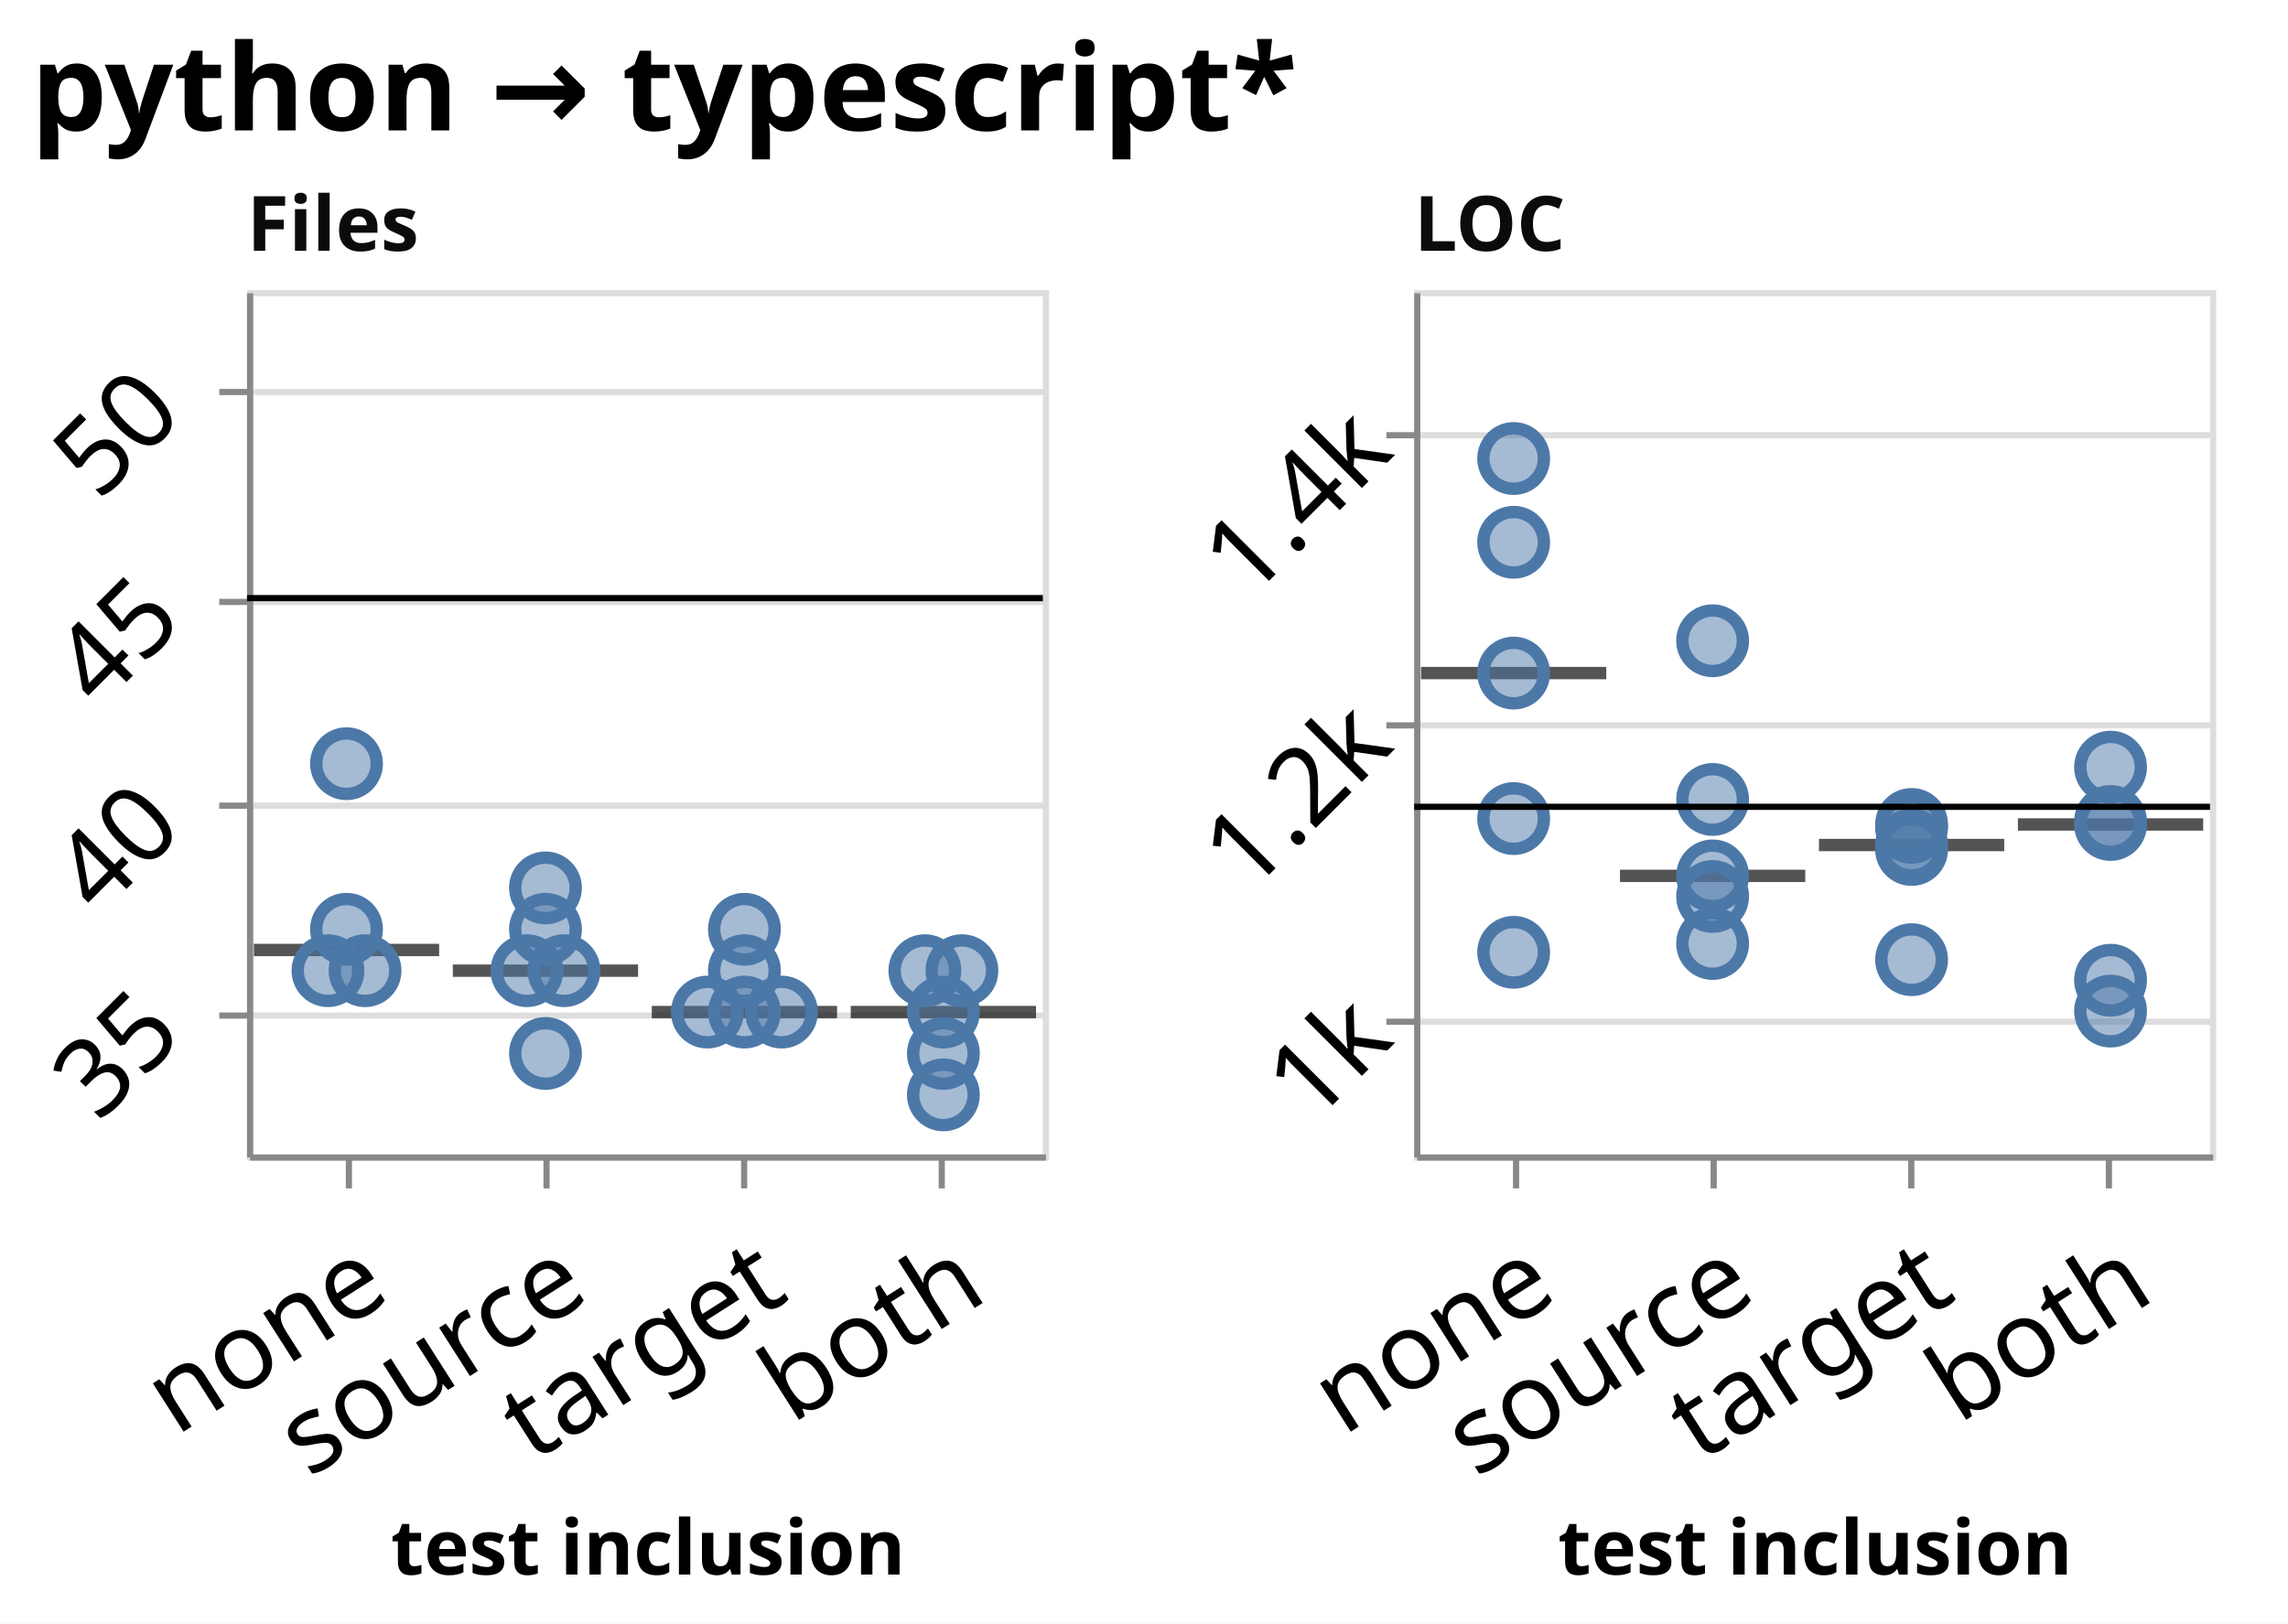
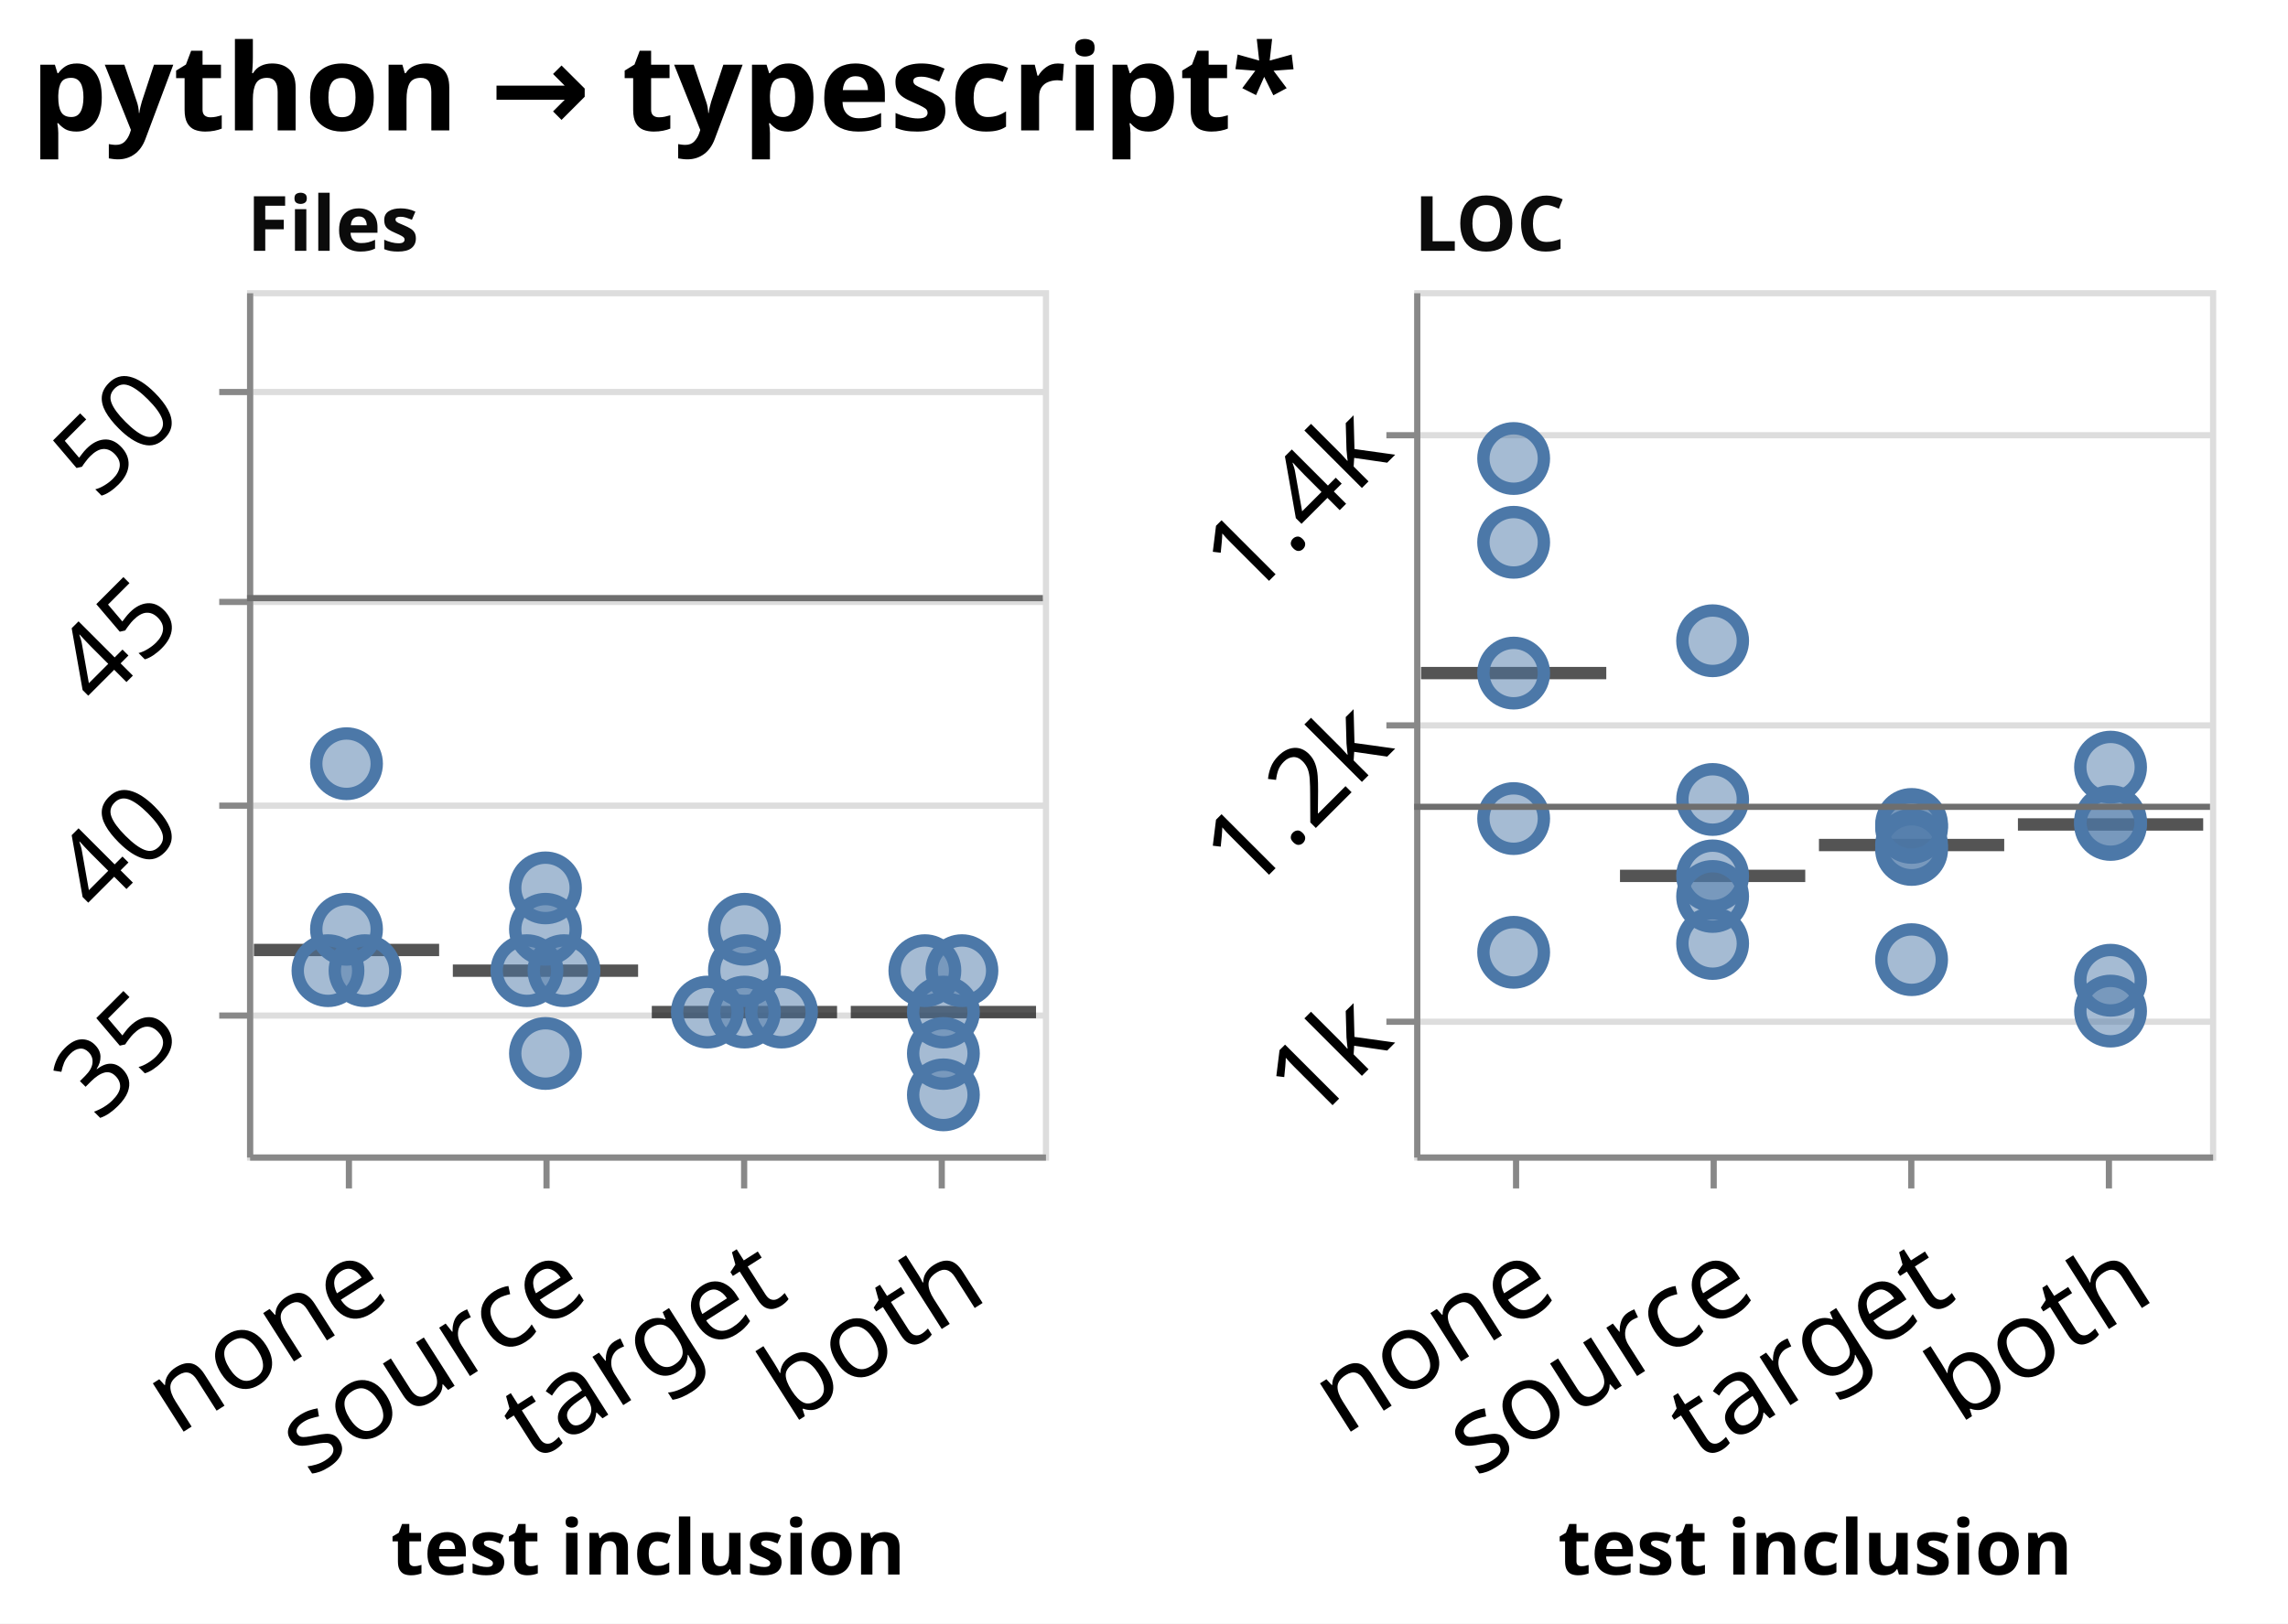
<svg xmlns="http://www.w3.org/2000/svg" version="1.1" class="marks" width="370.5" height="263" viewBox="0 0 370.5 263">
  <rect width="370.5" height="263" fill="white" />
  <g fill="none" stroke-miterlimit="10" transform="translate(40,47)">
    <g class="mark-group role-frame root" role="graphics-object" aria-roledescription="group mark container">
      <g transform="translate(0,0)">
        <path class="background" aria-hidden="true" d="M0,0h0v0h0Z" />
        <g>
          <g class="mark-group role-scope concat_0_group" role="graphics-object" aria-roledescription="group mark container">
            <g transform="translate(0,0)">
              <path class="background" aria-hidden="true" d="M0.5,0.5h128.875v140h-128.875Z" stroke="#ddd" />
              <g>
                <g class="mark-group role-axis" aria-hidden="true">
                  <g transform="translate(0.5,0.5)">
                    <path class="background" aria-hidden="true" d="M0,0h0v0h0Z" pointer-events="none" />
                    <g>
                      <g class="mark-rule role-axis-grid" pointer-events="none">
                        <line transform="translate(0,117)" x2="128.875" y2="0" stroke="#ddd" stroke-width="1" opacity="1" />
                        <line transform="translate(0,83)" x2="128.875" y2="0" stroke="#ddd" stroke-width="1" opacity="1" />
                        <line transform="translate(0,50)" x2="128.875" y2="0" stroke="#ddd" stroke-width="1" opacity="1" />
                        <line transform="translate(0,16)" x2="128.875" y2="0" stroke="#ddd" stroke-width="1" opacity="1" />
                      </g>
                    </g>
                    <path class="foreground" aria-hidden="true" d="" pointer-events="none" display="none" />
                  </g>
                </g>
                <g class="mark-group role-axis" role="graphics-symbol" aria-roledescription="axis" aria-label="X-axis titled 'test inclusion' for a discrete scale with 4 values: no tests, source tests, target tests, both tests">
                  <g transform="translate(0.5,140.5)">
                    <path class="background" aria-hidden="true" d="M0,0h0v0h0Z" pointer-events="none" />
                    <g>
                      <g class="mark-rule role-axis-tick" pointer-events="none">
                        <line transform="translate(16,0)" x2="0" y2="5" stroke="#888" stroke-width="1" opacity="1" />
                        <line transform="translate(48,0)" x2="0" y2="5" stroke="#888" stroke-width="1" opacity="1" />
                        <line transform="translate(80,0)" x2="0" y2="5" stroke="#888" stroke-width="1" opacity="1" />
                        <line transform="translate(112,0)" x2="0" y2="5" stroke="#888" stroke-width="1" opacity="1" />
                      </g>
                      <g class="mark-text role-axis-label" pointer-events="none">
                        <text text-anchor="end" transform="translate(15.60938,11) rotate(327.5) translate(0,14)" font-family="sans-serif" font-size="17.32px" fill="#000" opacity="1">none</text>
                        <text text-anchor="end" transform="translate(47.82812,11) rotate(327.5) translate(0,14)" font-family="sans-serif" font-size="17.32px" fill="#000" opacity="1">source</text>
                        <text text-anchor="end" transform="translate(80.04688,11) rotate(327.5) translate(0,14)" font-family="sans-serif" font-size="17.32px" fill="#000" opacity="1">target</text>
                        <text text-anchor="end" transform="translate(112.2656,11) rotate(327.5) translate(0,14)" font-family="sans-serif" font-size="17.32px" fill="#000" opacity="1">both</text>
                      </g>
                      <g class="mark-rule role-axis-domain" pointer-events="none">
                        <line transform="translate(0,0)" x2="128.875" y2="0" stroke="#888" stroke-width="1" opacity="1" />
                      </g>
                      <g class="mark-text role-axis-title" pointer-events="none">
                        <text text-anchor="middle" transform="translate(64.4375,67.53926)" font-family="sans-serif" font-size="12.375px" font-weight="bold" fill="#000" opacity="1">test inclusion</text>
                      </g>
                    </g>
                    <path class="foreground" aria-hidden="true" d="" pointer-events="none" display="none" />
                  </g>
                </g>
                <g class="mark-group role-axis" role="graphics-symbol" aria-roledescription="axis" aria-label="Y-axis for a linear scale with values from 32 to 52">
                  <g transform="translate(0.5,0.5)">
                    <path class="background" aria-hidden="true" d="M0,0h0v0h0Z" pointer-events="none" />
                    <g>
                      <g class="mark-rule role-axis-tick" pointer-events="none">
                        <line transform="translate(0,117)" x2="-5" y2="0" stroke="#888" stroke-width="1" opacity="1" />
                        <line transform="translate(0,83)" x2="-5" y2="0" stroke="#888" stroke-width="1" opacity="1" />
                        <line transform="translate(0,50)" x2="-5" y2="0" stroke="#888" stroke-width="1" opacity="1" />
                        <line transform="translate(0,16)" x2="-5" y2="0" stroke="#888" stroke-width="1" opacity="1" />
                      </g>
                      <g class="mark-text role-axis-label" pointer-events="none">
                        <text text-anchor="end" transform="translate(-14,116.9349) rotate(-45) translate(0,5)" font-family="sans-serif" font-size="17.32px" fill="#000" opacity="1">35</text>
                        <text text-anchor="end" transform="translate(-14,83.40996) rotate(-45) translate(0,5)" font-family="sans-serif" font-size="17.32px" fill="#000" opacity="1">40</text>
                        <text text-anchor="end" transform="translate(-14,49.88506) rotate(-45) translate(0,5)" font-family="sans-serif" font-size="17.32px" fill="#000" opacity="1">45</text>
                        <text text-anchor="end" transform="translate(-14,16.36015) rotate(-45) translate(0,5)" font-family="sans-serif" font-size="17.32px" fill="#000" opacity="1">50</text>
                      </g>
                      <g class="mark-rule role-axis-domain" pointer-events="none">
                        <line transform="translate(0,140)" x2="0" y2="-140" stroke="#888" stroke-width="1" opacity="1" />
                      </g>
                    </g>
                    <path class="foreground" aria-hidden="true" d="" pointer-events="none" display="none" />
                  </g>
                </g>
                <g class="mark-rect role-mark concat_0_layer_0_marks" role="graphics-object" aria-roledescription="rect mark container">
                  <path aria-label="test inclusion: no tests; Median of value: 36.5" role="graphics-symbol" aria-roledescription="tick" d="M1.109,105.877h30v2h-30Z" fill="#0b0b0b" opacity="0.7" />
                  <path aria-label="test inclusion: source tests; Median of value: 36" role="graphics-symbol" aria-roledescription="tick" d="M33.328,109.23h30v2h-30Z" fill="#0b0b0b" opacity="0.7" />
                  <path aria-label="test inclusion: target tests; Median of value: 35" role="graphics-symbol" aria-roledescription="tick" d="M65.547,115.935h30v2h-30Z" fill="#0b0b0b" opacity="0.7" />
                  <path aria-label="test inclusion: both tests; Median of value: 35" role="graphics-symbol" aria-roledescription="tick" d="M97.766,115.935h30v2h-30Z" fill="#0b0b0b" opacity="0.7" />
                </g>
                <g class="mark-symbol role-mark concat_0_layer_1_marks" role="graphics-object" aria-roledescription="symbol mark container">
                  <path aria-label="test inclusion: no tests; value: 36; nudge: −0.5" role="graphics-symbol" aria-roledescription="point" transform="translate(13.10938,110.2299)" d="M4.899,0A4.899,4.899,0,1,1,-4.899,0A4.899,4.899,0,1,1,4.899,0" fill="#4c78a8" fill-opacity="0.5" stroke="#4c78a8" stroke-opacity="1" stroke-width="2" />
                  <path aria-label="test inclusion: no tests; value: 36; nudge: 0.5" role="graphics-symbol" aria-roledescription="point" transform="translate(19.10938,110.2299)" d="M4.899,0A4.899,4.899,0,1,1,-4.899,0A4.899,4.899,0,1,1,4.899,0" fill="#4c78a8" fill-opacity="0.5" stroke="#4c78a8" stroke-opacity="1" stroke-width="2" />
                  <path aria-label="test inclusion: no tests; value: 41; nudge: 0" role="graphics-symbol" aria-roledescription="point" transform="translate(16.10938,76.70498)" d="M4.899,0A4.899,4.899,0,1,1,-4.899,0A4.899,4.899,0,1,1,4.899,0" fill="#4c78a8" fill-opacity="0.5" stroke="#4c78a8" stroke-opacity="1" stroke-width="2" />
                  <path aria-label="test inclusion: no tests; value: 37; nudge: 0" role="graphics-symbol" aria-roledescription="point" transform="translate(16.10938,103.5249)" d="M4.899,0A4.899,4.899,0,1,1,-4.899,0A4.899,4.899,0,1,1,4.899,0" fill="#4c78a8" fill-opacity="0.5" stroke="#4c78a8" stroke-opacity="1" stroke-width="2" />
                  <path aria-label="test inclusion: source tests; value: 36; nudge: −0.5" role="graphics-symbol" aria-roledescription="point" transform="translate(45.32812,110.2299)" d="M4.899,0A4.899,4.899,0,1,1,-4.899,0A4.899,4.899,0,1,1,4.899,0" fill="#4c78a8" fill-opacity="0.5" stroke="#4c78a8" stroke-opacity="1" stroke-width="2" />
                  <path aria-label="test inclusion: source tests; value: 36; nudge: 0.5" role="graphics-symbol" aria-roledescription="point" transform="translate(51.32812,110.2299)" d="M4.899,0A4.899,4.899,0,1,1,-4.899,0A4.899,4.899,0,1,1,4.899,0" fill="#4c78a8" fill-opacity="0.5" stroke="#4c78a8" stroke-opacity="1" stroke-width="2" />
                  <path aria-label="test inclusion: source tests; value: 38; nudge: 0" role="graphics-symbol" aria-roledescription="point" transform="translate(48.32812,96.81992)" d="M4.899,0A4.899,4.899,0,1,1,-4.899,0A4.899,4.899,0,1,1,4.899,0" fill="#4c78a8" fill-opacity="0.5" stroke="#4c78a8" stroke-opacity="1" stroke-width="2" />
                  <path aria-label="test inclusion: source tests; value: 34; nudge: 0" role="graphics-symbol" aria-roledescription="point" transform="translate(48.32812,123.6398)" d="M4.899,0A4.899,4.899,0,1,1,-4.899,0A4.899,4.899,0,1,1,4.899,0" fill="#4c78a8" fill-opacity="0.5" stroke="#4c78a8" stroke-opacity="1" stroke-width="2" />
                  <path aria-label="test inclusion: source tests; value: 37; nudge: 0" role="graphics-symbol" aria-roledescription="point" transform="translate(48.32812,103.5249)" d="M4.899,0A4.899,4.899,0,1,1,-4.899,0A4.899,4.899,0,1,1,4.899,0" fill="#4c78a8" fill-opacity="0.5" stroke="#4c78a8" stroke-opacity="1" stroke-width="2" />
                  <path aria-label="test inclusion: target tests; value: 35; nudge: −1" role="graphics-symbol" aria-roledescription="point" transform="translate(74.54688,116.9349)" d="M4.899,0A4.899,4.899,0,1,1,-4.899,0A4.899,4.899,0,1,1,4.899,0" fill="#4c78a8" fill-opacity="0.5" stroke="#4c78a8" stroke-opacity="1" stroke-width="2" />
                  <path aria-label="test inclusion: target tests; value: 35; nudge: 0" role="graphics-symbol" aria-roledescription="point" transform="translate(80.54688,116.9349)" d="M4.899,0A4.899,4.899,0,1,1,-4.899,0A4.899,4.899,0,1,1,4.899,0" fill="#4c78a8" fill-opacity="0.5" stroke="#4c78a8" stroke-opacity="1" stroke-width="2" />
                  <path aria-label="test inclusion: target tests; value: 35; nudge: 1" role="graphics-symbol" aria-roledescription="point" transform="translate(86.54688,116.9349)" d="M4.899,0A4.899,4.899,0,1,1,-4.899,0A4.899,4.899,0,1,1,4.899,0" fill="#4c78a8" fill-opacity="0.5" stroke="#4c78a8" stroke-opacity="1" stroke-width="2" />
                  <path aria-label="test inclusion: target tests; value: 36; nudge: 0" role="graphics-symbol" aria-roledescription="point" transform="translate(80.54688,110.2299)" d="M4.899,0A4.899,4.899,0,1,1,-4.899,0A4.899,4.899,0,1,1,4.899,0" fill="#4c78a8" fill-opacity="0.5" stroke="#4c78a8" stroke-opacity="1" stroke-width="2" />
                  <path aria-label="test inclusion: target tests; value: 37; nudge: 0" role="graphics-symbol" aria-roledescription="point" transform="translate(80.54688,103.5249)" d="M4.899,0A4.899,4.899,0,1,1,-4.899,0A4.899,4.899,0,1,1,4.899,0" fill="#4c78a8" fill-opacity="0.5" stroke="#4c78a8" stroke-opacity="1" stroke-width="2" />
                  <path aria-label="test inclusion: both tests; value: 33; nudge: 0" role="graphics-symbol" aria-roledescription="point" transform="translate(112.7656,130.3448)" d="M4.899,0A4.899,4.899,0,1,1,-4.899,0A4.899,4.899,0,1,1,4.899,0" fill="#4c78a8" fill-opacity="0.5" stroke="#4c78a8" stroke-opacity="1" stroke-width="2" />
                  <path aria-label="test inclusion: both tests; value: 36; nudge: −0.5" role="graphics-symbol" aria-roledescription="point" transform="translate(109.7656,110.2299)" d="M4.899,0A4.899,4.899,0,1,1,-4.899,0A4.899,4.899,0,1,1,4.899,0" fill="#4c78a8" fill-opacity="0.5" stroke="#4c78a8" stroke-opacity="1" stroke-width="2" />
                  <path aria-label="test inclusion: both tests; value: 36; nudge: 0.5" role="graphics-symbol" aria-roledescription="point" transform="translate(115.7656,110.2299)" d="M4.899,0A4.899,4.899,0,1,1,-4.899,0A4.899,4.899,0,1,1,4.899,0" fill="#4c78a8" fill-opacity="0.5" stroke="#4c78a8" stroke-opacity="1" stroke-width="2" />
                  <path aria-label="test inclusion: both tests; value: 34; nudge: 0" role="graphics-symbol" aria-roledescription="point" transform="translate(112.7656,123.6398)" d="M4.899,0A4.899,4.899,0,1,1,-4.899,0A4.899,4.899,0,1,1,4.899,0" fill="#4c78a8" fill-opacity="0.5" stroke="#4c78a8" stroke-opacity="1" stroke-width="2" />
                  <path aria-label="test inclusion: both tests; value: 35; nudge: 0" role="graphics-symbol" aria-roledescription="point" transform="translate(112.7656,116.9349)" d="M4.899,0A4.899,4.899,0,1,1,-4.899,0A4.899,4.899,0,1,1,4.899,0" fill="#4c78a8" fill-opacity="0.5" stroke="#4c78a8" stroke-opacity="1" stroke-width="2" />
                </g>
                <g class="mark-rule role-mark concat_0_layer_2_marks" role="graphics-object" aria-roledescription="rule mark container">
-                   <line aria-label="Median of reference: 45" role="graphics-symbol" aria-roledescription="rule mark" transform="translate(128.875,49.88506)" x2="-128.875" y2="0" stroke="black" />
+                   <line aria-label="Median of reference: 45" role="graphics-symbol" aria-roledescription="rule mark" transform="translate(128.875,49.88506)" x2="-128.875" y2="0" stroke="#6e6e6e" />
                </g>
                <g class="mark-group role-title">
                  <g transform="translate(-33.98646,-16.375)">
                    <path class="background" aria-hidden="true" d="M0,0h0v0h0Z" pointer-events="none" />
                    <g>
                      <g class="mark-text role-title-text" role="graphics-symbol" aria-roledescription="title" aria-label="Title text 'Files'" pointer-events="none">
                        <text text-anchor="start" transform="translate(33.98646,10)" font-family="sans-serif" font-size="12.375px" font-weight="bold" fill="#0b0b0b" opacity="1">Files</text>
                      </g>
                    </g>
                    <path class="foreground" aria-hidden="true" d="" pointer-events="none" display="none" />
                  </g>
                </g>
              </g>
              <path class="foreground" aria-hidden="true" d="" display="none" />
            </g>
          </g>
          <g class="mark-group role-scope concat_1_group" role="graphics-object" aria-roledescription="group mark container">
            <g transform="translate(189,0)">
              <path class="background" aria-hidden="true" d="M0.5,0.5h128.875v140h-128.875Z" stroke="#ddd" />
              <g>
                <g class="mark-group role-axis" aria-hidden="true">
                  <g transform="translate(0.5,0.5)">
                    <path class="background" aria-hidden="true" d="M0,0h0v0h0Z" pointer-events="none" />
                    <g>
                      <g class="mark-rule role-axis-grid" pointer-events="none">
                        <line transform="translate(0,118)" x2="128.875" y2="0" stroke="#ddd" stroke-width="1" opacity="1" />
                        <line transform="translate(0,70)" x2="128.875" y2="0" stroke="#ddd" stroke-width="1" opacity="1" />
                        <line transform="translate(0,23)" x2="128.875" y2="0" stroke="#ddd" stroke-width="1" opacity="1" />
                      </g>
                    </g>
                    <path class="foreground" aria-hidden="true" d="" pointer-events="none" display="none" />
                  </g>
                </g>
                <g class="mark-group role-axis" role="graphics-symbol" aria-roledescription="axis" aria-label="X-axis titled 'test inclusion' for a discrete scale with 4 values: no tests, source tests, target tests, both tests">
                  <g transform="translate(0.5,140.5)">
                    <path class="background" aria-hidden="true" d="M0,0h0v0h0Z" pointer-events="none" />
                    <g>
                      <g class="mark-rule role-axis-tick" pointer-events="none">
                        <line transform="translate(16,0)" x2="0" y2="5" stroke="#888" stroke-width="1" opacity="1" />
                        <line transform="translate(48,0)" x2="0" y2="5" stroke="#888" stroke-width="1" opacity="1" />
                        <line transform="translate(80,0)" x2="0" y2="5" stroke="#888" stroke-width="1" opacity="1" />
                        <line transform="translate(112,0)" x2="0" y2="5" stroke="#888" stroke-width="1" opacity="1" />
                      </g>
                      <g class="mark-text role-axis-label" pointer-events="none">
                        <text text-anchor="end" transform="translate(15.60938,11) rotate(327.5) translate(0,14)" font-family="sans-serif" font-size="17.32px" fill="#000" opacity="1">none</text>
                        <text text-anchor="end" transform="translate(47.82812,11) rotate(327.5) translate(0,14)" font-family="sans-serif" font-size="17.32px" fill="#000" opacity="1">source</text>
                        <text text-anchor="end" transform="translate(80.04688,11) rotate(327.5) translate(0,14)" font-family="sans-serif" font-size="17.32px" fill="#000" opacity="1">target</text>
                        <text text-anchor="end" transform="translate(112.2656,11) rotate(327.5) translate(0,14)" font-family="sans-serif" font-size="17.32px" fill="#000" opacity="1">both</text>
                      </g>
                      <g class="mark-rule role-axis-domain" pointer-events="none">
                        <line transform="translate(0,0)" x2="128.875" y2="0" stroke="#888" stroke-width="1" opacity="1" />
                      </g>
                      <g class="mark-text role-axis-title" pointer-events="none">
                        <text text-anchor="middle" transform="translate(64.4375,67.53926)" font-family="sans-serif" font-size="12.375px" font-weight="bold" fill="#000" opacity="1">test inclusion</text>
                      </g>
                    </g>
                    <path class="foreground" aria-hidden="true" d="" pointer-events="none" display="none" />
                  </g>
                </g>
                <g class="mark-group role-axis" role="graphics-symbol" aria-roledescription="axis" aria-label="Y-axis for a linear scale with values from 0.9k to 1.5k">
                  <g transform="translate(0.5,0.5)">
                    <path class="background" aria-hidden="true" d="M0,0h0v0h0Z" pointer-events="none" />
                    <g>
                      <g class="mark-rule role-axis-tick" pointer-events="none">
                        <line transform="translate(0,118)" x2="-5" y2="0" stroke="#888" stroke-width="1" opacity="1" />
                        <line transform="translate(0,70)" x2="-5" y2="0" stroke="#888" stroke-width="1" opacity="1" />
                        <line transform="translate(0,23)" x2="-5" y2="0" stroke="#888" stroke-width="1" opacity="1" />
                      </g>
                      <g class="mark-text role-axis-label" pointer-events="none">
                        <text text-anchor="end" transform="translate(-7,117.7284) rotate(-45) translate(0,5)" font-family="sans-serif" font-size="17.32px" fill="#000" opacity="1">1k</text>
                        <text text-anchor="end" transform="translate(-7,70.11902) rotate(-45) translate(0,5)" font-family="sans-serif" font-size="17.32px" fill="#000" opacity="1">1.2k</text>
                        <text text-anchor="end" transform="translate(-7,22.50969) rotate(-45) translate(0,5)" font-family="sans-serif" font-size="17.32px" fill="#000" opacity="1">1.4k</text>
                      </g>
                      <g class="mark-rule role-axis-domain" pointer-events="none">
                        <line transform="translate(0,140)" x2="0" y2="-140" stroke="#888" stroke-width="1" opacity="1" />
                      </g>
                    </g>
                    <path class="foreground" aria-hidden="true" d="" pointer-events="none" display="none" />
                  </g>
                </g>
                <g class="mark-rect role-mark concat_1_layer_0_marks" role="graphics-object" aria-roledescription="rect mark container">
                  <path aria-label="test inclusion: no tests; Median of value: 1.234k" role="graphics-symbol" aria-roledescription="tick" d="M1.109,61.025h30v2h-30Z" fill="#0b0b0b" opacity="0.7" />
                  <path aria-label="test inclusion: source tests; Median of value: 1.096k" role="graphics-symbol" aria-roledescription="tick" d="M33.328,93.876h30v2h-30Z" fill="#0b0b0b" opacity="0.7" />
                  <path aria-label="test inclusion: target tests; Median of value: 1.117k" role="graphics-symbol" aria-roledescription="tick" d="M65.547,88.877h30v2h-30Z" fill="#0b0b0b" opacity="0.7" />
                  <path aria-label="test inclusion: both tests; Median of value: 1.131k" role="graphics-symbol" aria-roledescription="tick" d="M97.766,85.544h30v2h-30Z" fill="#0b0b0b" opacity="0.7" />
                </g>
                <g class="mark-symbol role-mark concat_1_layer_1_marks" role="graphics-object" aria-roledescription="symbol mark container">
                  <path aria-label="test inclusion: no tests; value: 1.044k; nudge: 0" role="graphics-symbol" aria-roledescription="point" transform="translate(16.10938,107.2543)" d="M4.899,0A4.899,4.899,0,1,1,-4.899,0A4.899,4.899,0,1,1,4.899,0" fill="#4c78a8" fill-opacity="0.5" stroke="#4c78a8" stroke-opacity="1" stroke-width="2" />
                  <path aria-label="test inclusion: no tests; value: 1.38k; nudge: 0" role="graphics-symbol" aria-roledescription="point" transform="translate(16.10938,27.27063)" d="M4.899,0A4.899,4.899,0,1,1,-4.899,0A4.899,4.899,0,1,1,4.899,0" fill="#4c78a8" fill-opacity="0.5" stroke="#4c78a8" stroke-opacity="1" stroke-width="2" />
                  <path aria-label="test inclusion: no tests; value: 1.323k; nudge: 0" role="graphics-symbol" aria-roledescription="point" transform="translate(16.10938,40.83928)" d="M4.899,0A4.899,4.899,0,1,1,-4.899,0A4.899,4.899,0,1,1,4.899,0" fill="#4c78a8" fill-opacity="0.5" stroke="#4c78a8" stroke-opacity="1" stroke-width="2" />
                  <path aria-label="test inclusion: no tests; value: 1.135k; nudge: 0" role="graphics-symbol" aria-roledescription="point" transform="translate(16.10938,85.59206)" d="M4.899,0A4.899,4.899,0,1,1,-4.899,0A4.899,4.899,0,1,1,4.899,0" fill="#4c78a8" fill-opacity="0.5" stroke="#4c78a8" stroke-opacity="1" stroke-width="2" />
                  <path aria-label="test inclusion: no tests; value: 1.234k; nudge: 0" role="graphics-symbol" aria-roledescription="point" transform="translate(16.10938,62.02544)" d="M4.899,0A4.899,4.899,0,1,1,-4.899,0A4.899,4.899,0,1,1,4.899,0" fill="#4c78a8" fill-opacity="0.5" stroke="#4c78a8" stroke-opacity="1" stroke-width="2" />
                  <path aria-label="test inclusion: source tests; value: 1.096k; nudge: 0" role="graphics-symbol" aria-roledescription="point" transform="translate(48.32812,94.87588)" d="M4.899,0A4.899,4.899,0,1,1,-4.899,0A4.899,4.899,0,1,1,4.899,0" fill="#4c78a8" fill-opacity="0.5" stroke="#4c78a8" stroke-opacity="1" stroke-width="2" />
                  <path aria-label="test inclusion: source tests; value: 1.256k; nudge: 0" role="graphics-symbol" aria-roledescription="point" transform="translate(48.32812,56.78841)" d="M4.899,0A4.899,4.899,0,1,1,-4.899,0A4.899,4.899,0,1,1,4.899,0" fill="#4c78a8" fill-opacity="0.5" stroke="#4c78a8" stroke-opacity="1" stroke-width="2" />
                  <path aria-label="test inclusion: source tests; value: 1.05k; nudge: 0" role="graphics-symbol" aria-roledescription="point" transform="translate(48.32812,105.826)" d="M4.899,0A4.899,4.899,0,1,1,-4.899,0A4.899,4.899,0,1,1,4.899,0" fill="#4c78a8" fill-opacity="0.5" stroke="#4c78a8" stroke-opacity="1" stroke-width="2" />
                  <path aria-label="test inclusion: source tests; value: 1.148k; nudge: 0" role="graphics-symbol" aria-roledescription="point" transform="translate(48.32812,82.49745)" d="M4.899,0A4.899,4.899,0,1,1,-4.899,0A4.899,4.899,0,1,1,4.899,0" fill="#4c78a8" fill-opacity="0.5" stroke="#4c78a8" stroke-opacity="1" stroke-width="2" />
                  <path aria-label="test inclusion: source tests; value: 1.082k; nudge: 0" role="graphics-symbol" aria-roledescription="point" transform="translate(48.32812,98.20853)" d="M4.899,0A4.899,4.899,0,1,1,-4.899,0A4.899,4.899,0,1,1,4.899,0" fill="#4c78a8" fill-opacity="0.5" stroke="#4c78a8" stroke-opacity="1" stroke-width="2" />
                  <path aria-label="test inclusion: target tests; value: 1.117k; nudge: 0" role="graphics-symbol" aria-roledescription="point" transform="translate(80.54688,89.8769)" d="M4.899,0A4.899,4.899,0,1,1,-4.899,0A4.899,4.899,0,1,1,4.899,0" fill="#4c78a8" fill-opacity="0.5" stroke="#4c78a8" stroke-opacity="1" stroke-width="2" />
                  <path aria-label="test inclusion: target tests; value: 1.114k; nudge: 0" role="graphics-symbol" aria-roledescription="point" transform="translate(80.54688,90.59104)" d="M4.899,0A4.899,4.899,0,1,1,-4.899,0A4.899,4.899,0,1,1,4.899,0" fill="#4c78a8" fill-opacity="0.5" stroke="#4c78a8" stroke-opacity="1" stroke-width="2" />
                  <path aria-label="test inclusion: target tests; value: 1.131k; nudge: 0" role="graphics-symbol" aria-roledescription="point" transform="translate(80.54688,86.54424)" d="M4.899,0A4.899,4.899,0,1,1,-4.899,0A4.899,4.899,0,1,1,4.899,0" fill="#4c78a8" fill-opacity="0.5" stroke="#4c78a8" stroke-opacity="1" stroke-width="2" />
                  <path aria-label="test inclusion: target tests; value: 1.129k; nudge: 0" role="graphics-symbol" aria-roledescription="point" transform="translate(80.54688,87.02034)" d="M4.899,0A4.899,4.899,0,1,1,-4.899,0A4.899,4.899,0,1,1,4.899,0" fill="#4c78a8" fill-opacity="0.5" stroke="#4c78a8" stroke-opacity="1" stroke-width="2" />
                  <path aria-label="test inclusion: target tests; value: 1.039k; nudge: 0" role="graphics-symbol" aria-roledescription="point" transform="translate(80.54688,108.4445)" d="M4.899,0A4.899,4.899,0,1,1,-4.899,0A4.899,4.899,0,1,1,4.899,0" fill="#4c78a8" fill-opacity="0.5" stroke="#4c78a8" stroke-opacity="1" stroke-width="2" />
                  <path aria-label="test inclusion: both tests; value: 1.131k; nudge: 0" role="graphics-symbol" aria-roledescription="point" transform="translate(112.7656,86.54424)" d="M4.899,0A4.899,4.899,0,1,1,-4.899,0A4.899,4.899,0,1,1,4.899,0" fill="#4c78a8" fill-opacity="0.5" stroke="#4c78a8" stroke-opacity="1" stroke-width="2" />
                  <path aria-label="test inclusion: both tests; value: 1.17k; nudge: 0" role="graphics-symbol" aria-roledescription="point" transform="translate(112.7656,77.26042)" d="M4.899,0A4.899,4.899,0,1,1,-4.899,0A4.899,4.899,0,1,1,4.899,0" fill="#4c78a8" fill-opacity="0.5" stroke="#4c78a8" stroke-opacity="1" stroke-width="2" />
                  <path aria-label="test inclusion: both tests; value: 1.004k; nudge: 0" role="graphics-symbol" aria-roledescription="point" transform="translate(112.7656,116.7762)" d="M4.899,0A4.899,4.899,0,1,1,-4.899,0A4.899,4.899,0,1,1,4.899,0" fill="#4c78a8" fill-opacity="0.5" stroke="#4c78a8" stroke-opacity="1" stroke-width="2" />
                  <path aria-label="test inclusion: both tests; value: 1.133k; nudge: 0" role="graphics-symbol" aria-roledescription="point" transform="translate(112.7656,86.06815)" d="M4.899,0A4.899,4.899,0,1,1,-4.899,0A4.899,4.899,0,1,1,4.899,0" fill="#4c78a8" fill-opacity="0.5" stroke="#4c78a8" stroke-opacity="1" stroke-width="2" />
                  <path aria-label="test inclusion: both tests; value: 1.025k; nudge: 0" role="graphics-symbol" aria-roledescription="point" transform="translate(112.7656,111.7772)" d="M4.899,0A4.899,4.899,0,1,1,-4.899,0A4.899,4.899,0,1,1,4.899,0" fill="#4c78a8" fill-opacity="0.5" stroke="#4c78a8" stroke-opacity="1" stroke-width="2" />
                </g>
                <g class="mark-rule role-mark concat_1_layer_2_marks" role="graphics-object" aria-roledescription="rule mark container">
-                   <line aria-label="Median of reference: 1.143k" role="graphics-symbol" aria-roledescription="rule mark" transform="translate(128.875,83.68768)" x2="-128.875" y2="0" stroke="black" />
+                   <line aria-label="Median of reference: 1.143k" role="graphics-symbol" aria-roledescription="rule mark" transform="translate(128.875,83.68768)" x2="-128.875" y2="0" stroke="#6e6e6e" />
                </g>
                <g class="mark-group role-title">
                  <g transform="translate(-36.51263,-16.375)">
                    <path class="background" aria-hidden="true" d="M0,0h0v0h0Z" pointer-events="none" />
                    <g>
                      <g class="mark-text role-title-text" role="graphics-symbol" aria-roledescription="title" aria-label="Title text 'LOC'" pointer-events="none">
                        <text text-anchor="start" transform="translate(36.51263,10)" font-family="sans-serif" font-size="12.375px" font-weight="bold" fill="#0b0b0b" opacity="1">LOC</text>
                      </g>
                    </g>
                    <path class="foreground" aria-hidden="true" d="" pointer-events="none" display="none" />
                  </g>
                </g>
              </g>
              <path class="foreground" aria-hidden="true" d="" display="none" />
            </g>
          </g>
          <g class="mark-group role-title">
            <g transform="translate(-34.98646,-40.875)">
              <path class="background" aria-hidden="true" d="M0,0h0v0h0Z" pointer-events="none" />
              <g>
                <g class="mark-text role-title-text" role="graphics-symbol" aria-roledescription="title" aria-label="Title text 'python → typescript*'" pointer-events="none">
                  <text text-anchor="start" transform="translate(0,15)" font-family="sans-serif" font-size="19.5px" font-weight="bold" fill="#000" opacity="1">python → typescript*</text>
                </g>
              </g>
              <path class="foreground" aria-hidden="true" d="" pointer-events="none" display="none" />
            </g>
          </g>
        </g>
        <path class="foreground" aria-hidden="true" d="" display="none" />
      </g>
    </g>
  </g>
</svg>
